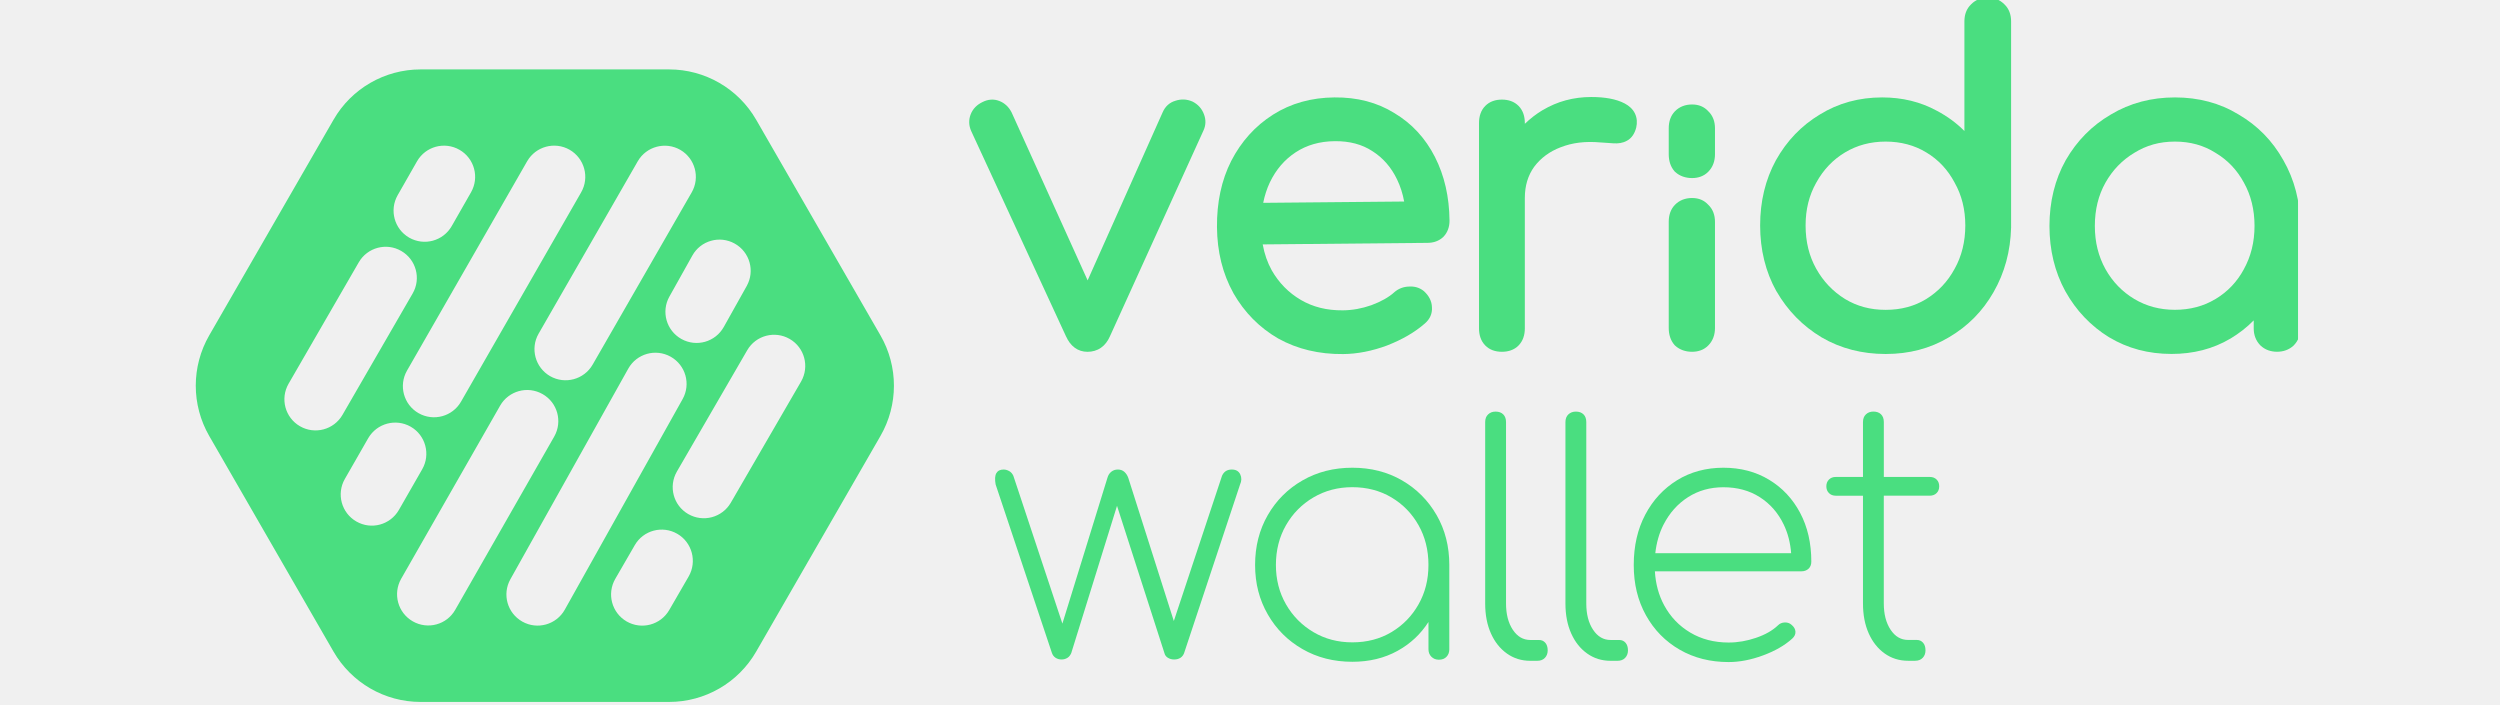
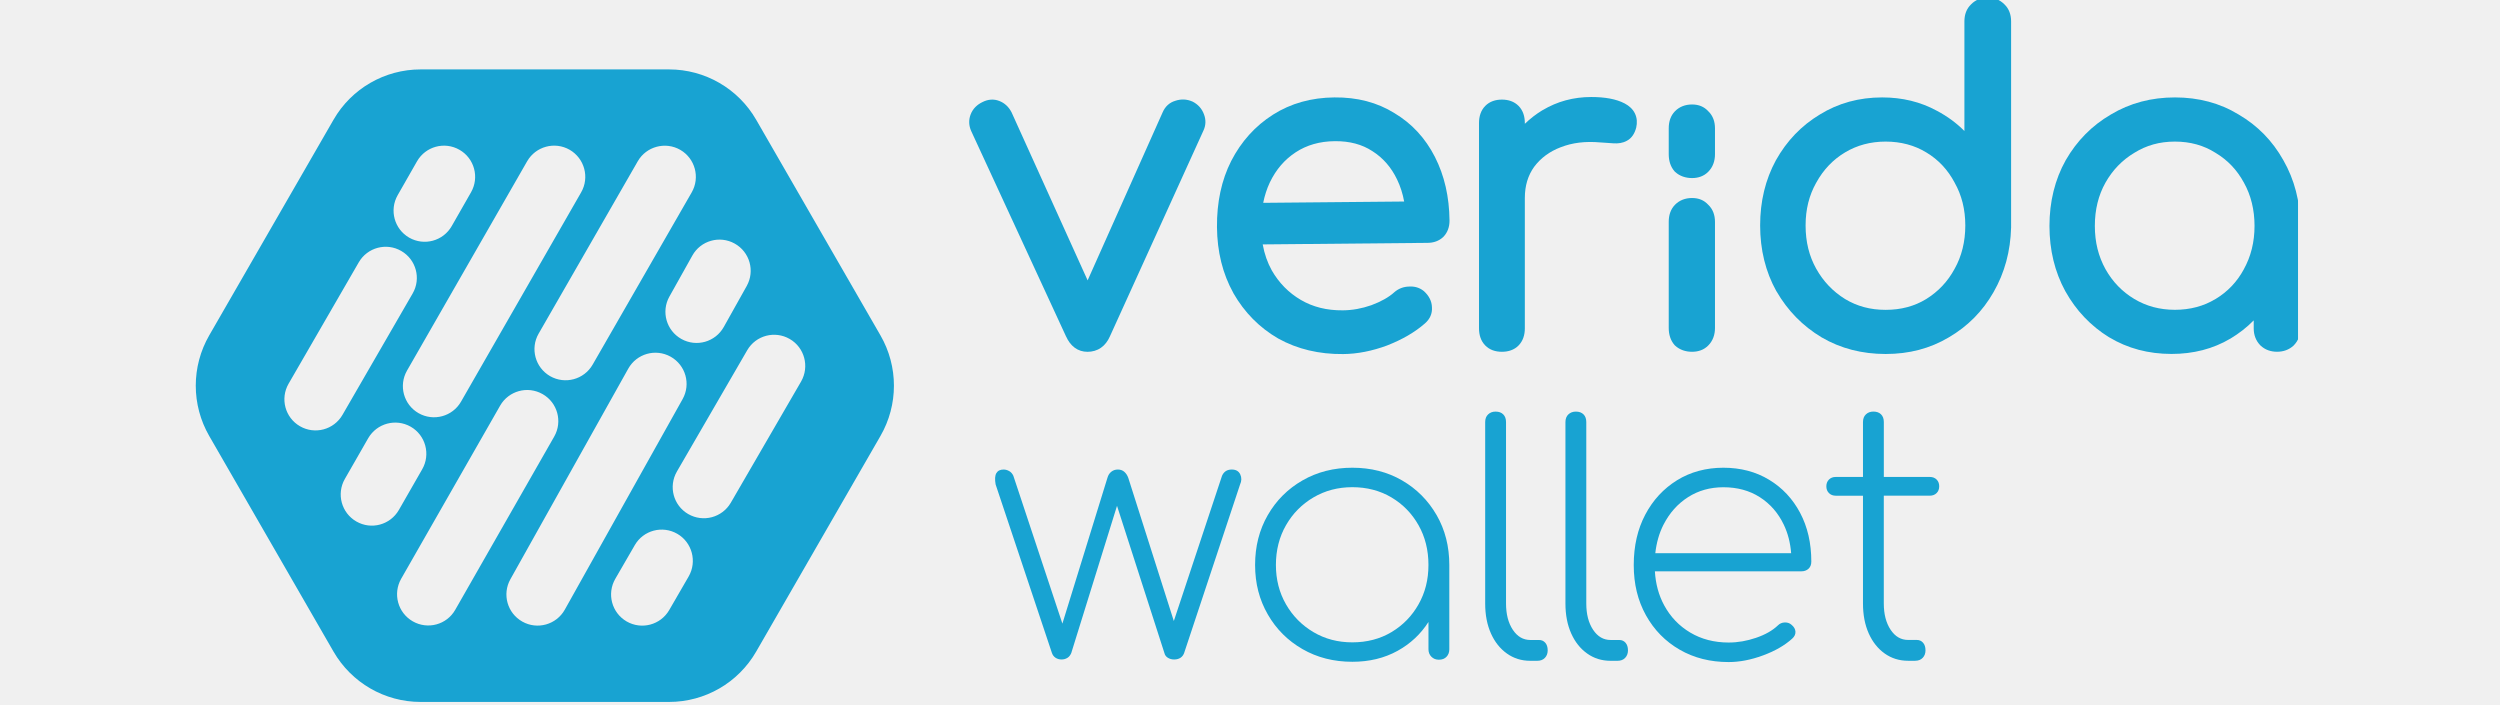
<svg xmlns="http://www.w3.org/2000/svg" width="181" height="51" viewBox="0 0 181 51" fill="none">
  <mask id="mask0_5601_15350" style="mask-type:luminance" maskUnits="userSpaceOnUse" x="14" y="0" width="153" height="51">
    <path d="M166.377 0H14V51H166.377V0Z" fill="white" />
  </mask>
  <g mask="url(#mask0_5601_15350)">
-     <path d="M104.011 37.294C103.398 36.231 102.565 35.393 101.509 34.781C100.452 34.169 99.253 33.863 97.912 33.863C96.57 33.863 95.367 34.169 94.302 34.781C93.237 35.393 92.398 36.231 91.787 37.294C91.174 38.359 90.869 39.561 90.869 40.901C90.869 42.242 91.175 43.419 91.787 44.483C92.398 45.547 93.237 46.385 94.302 46.996C95.367 47.609 96.57 47.913 97.912 47.913C99.136 47.913 100.226 47.649 101.182 47.122C102.117 46.605 102.861 45.907 103.421 45.03V47.009C103.421 47.227 103.492 47.408 103.635 47.549C103.777 47.693 103.957 47.763 104.176 47.763C104.41 47.763 104.595 47.693 104.729 47.549C104.864 47.408 104.93 47.227 104.93 47.009V40.901C104.93 39.561 104.624 38.359 104.012 37.294H104.011ZM100.741 45.766C99.911 46.26 98.967 46.506 97.912 46.506C96.856 46.506 95.933 46.26 95.094 45.766C94.256 45.271 93.594 44.601 93.107 43.755C92.619 42.908 92.376 41.958 92.376 40.901C92.376 39.845 92.619 38.87 93.107 38.024C93.592 37.177 94.254 36.507 95.094 36.013C95.933 35.519 96.871 35.272 97.912 35.272C98.953 35.272 99.911 35.519 100.741 36.013C101.571 36.507 102.225 37.177 102.702 38.024C103.181 38.87 103.42 39.83 103.42 40.901C103.42 41.973 103.181 42.908 102.702 43.755C102.224 44.601 101.571 45.271 100.741 45.766Z" fill="#4ade80" />
-     <path d="M117.69 46.535C117.572 46.401 117.421 46.335 117.237 46.335H116.608C116.088 46.335 115.666 46.087 115.338 45.593C115.011 45.099 114.847 44.467 114.847 43.695V30.554C114.847 30.32 114.781 30.135 114.647 30.001C114.512 29.866 114.327 29.8 114.093 29.8C113.875 29.8 113.694 29.866 113.552 30.001C113.409 30.135 113.338 30.32 113.338 30.554V43.695C113.338 44.517 113.477 45.237 113.753 45.856C114.029 46.476 114.415 46.963 114.91 47.314C115.404 47.667 115.969 47.842 116.607 47.842H117.11C117.344 47.842 117.529 47.771 117.663 47.628C117.798 47.486 117.865 47.305 117.865 47.087C117.865 46.853 117.805 46.668 117.688 46.534L117.69 46.535Z" fill="#4ade80" />
-     <path d="M111.878 46.535C111.761 46.401 111.609 46.335 111.426 46.335H110.797C110.276 46.335 109.854 46.087 109.526 45.593C109.199 45.099 109.036 44.467 109.036 43.695V30.554C109.036 30.32 108.969 30.135 108.835 30.001C108.701 29.866 108.516 29.8 108.281 29.8C108.063 29.8 107.882 29.866 107.741 30.001C107.598 30.135 107.527 30.32 107.527 30.554V43.695C107.527 44.517 107.666 45.237 107.942 45.856C108.218 46.476 108.604 46.963 109.098 47.314C109.593 47.667 110.158 47.842 110.795 47.842H111.298C111.532 47.842 111.718 47.771 111.852 47.628C111.987 47.486 112.053 47.305 112.053 47.087C112.053 46.853 111.994 46.668 111.877 46.534L111.878 46.535Z" fill="#4ade80" />
-     <path d="M140.213 34.72C140.087 34.594 139.923 34.531 139.723 34.531H136.389V30.552C136.389 30.318 136.323 30.134 136.188 29.999C136.053 29.865 135.869 29.798 135.634 29.798C135.416 29.798 135.235 29.865 135.094 29.999C134.951 30.134 134.88 30.318 134.88 30.552V34.531H132.906C132.706 34.531 132.542 34.594 132.417 34.72C132.29 34.846 132.227 35.009 132.227 35.21C132.227 35.411 132.29 35.574 132.417 35.7C132.542 35.825 132.706 35.889 132.906 35.889H134.88V43.694C134.88 44.516 135.019 45.236 135.294 45.855C135.571 46.475 135.957 46.962 136.451 47.313C136.946 47.665 137.511 47.84 138.148 47.84H138.651C138.885 47.84 139.071 47.769 139.205 47.626C139.339 47.485 139.406 47.304 139.406 47.086C139.406 46.852 139.347 46.667 139.23 46.533C139.112 46.398 138.961 46.332 138.777 46.332H138.148C137.628 46.332 137.206 46.085 136.878 45.591C136.551 45.097 136.387 44.464 136.387 43.692V35.887H139.721C139.922 35.887 140.085 35.824 140.211 35.698C140.337 35.572 140.399 35.409 140.399 35.208C140.399 35.008 140.337 34.844 140.211 34.719L140.213 34.72Z" fill="#4ade80" />
-     <path d="M76.862 47.747C76.695 47.747 76.548 47.705 76.422 47.622C76.296 47.538 76.208 47.421 76.157 47.269L72.084 35.076C72.018 34.707 72.034 34.434 72.135 34.258C72.236 34.082 72.411 33.994 72.662 33.994C72.797 33.994 72.93 34.031 73.064 34.106C73.198 34.181 73.298 34.296 73.366 34.446L77.086 45.658H76.76L80.178 34.596C80.229 34.413 80.32 34.265 80.454 34.157C80.589 34.048 80.748 33.994 80.933 33.994C81.117 33.994 81.272 34.048 81.398 34.157C81.524 34.267 81.62 34.413 81.687 34.596L85.206 45.658H84.754L88.475 34.446C88.609 34.144 88.843 33.994 89.178 33.994C89.48 33.994 89.685 34.111 89.794 34.346C89.902 34.582 89.898 34.824 89.781 35.076L85.734 47.269C85.683 47.419 85.595 47.538 85.469 47.622C85.344 47.705 85.189 47.747 85.004 47.747C84.837 47.747 84.685 47.705 84.552 47.622C84.418 47.538 84.334 47.421 84.3 47.269L80.706 36.106H81.032L77.563 47.269C77.497 47.437 77.4 47.558 77.274 47.633C77.149 47.708 77.01 47.746 76.86 47.746L76.862 47.747Z" fill="#4ade80" />
-     <path d="M130.331 37.134C129.792 36.115 129.043 35.315 128.082 34.734C127.123 34.154 126.019 33.863 124.774 33.863C123.528 33.863 122.39 34.167 121.415 34.772C120.438 35.379 119.671 36.208 119.117 37.26C118.561 38.312 118.283 39.529 118.283 40.91C118.283 42.29 118.578 43.486 119.167 44.547C119.757 45.609 120.57 46.437 121.605 47.035C122.64 47.634 123.823 47.933 125.154 47.933C125.945 47.933 126.774 47.773 127.642 47.452C128.509 47.133 129.212 46.728 129.752 46.24C129.92 46.089 130 45.921 129.991 45.735C129.982 45.55 129.885 45.38 129.701 45.23C129.566 45.112 129.402 45.057 129.209 45.066C129.016 45.075 128.85 45.145 128.717 45.281C128.329 45.651 127.804 45.95 127.137 46.178C126.472 46.406 125.812 46.519 125.154 46.519C124.11 46.519 123.184 46.279 122.376 45.799C121.567 45.318 120.936 44.658 120.481 43.816C120.091 43.093 119.868 42.276 119.814 41.365H130.408C130.627 41.365 130.803 41.302 130.938 41.176C131.073 41.05 131.139 40.878 131.139 40.658C131.139 39.329 130.87 38.154 130.331 37.135V37.134ZM120.442 37.98C120.872 37.138 121.461 36.478 122.21 35.997C122.959 35.517 123.814 35.277 124.774 35.277C125.784 35.277 126.664 35.517 127.413 35.997C128.162 36.478 128.74 37.138 129.143 37.98C129.441 38.601 129.62 39.292 129.679 40.052H119.844C119.928 39.289 120.126 38.599 120.44 37.98H120.442Z" fill="#4ade80" />
-     <path fill-rule="evenodd" clip-rule="evenodd" d="M92.54 24.507C91.178 23.718 90.098 22.62 89.299 21.227V21.221C88.518 19.82 88.124 18.222 88.109 16.442C88.094 14.663 88.432 13.046 89.141 11.651C89.868 10.24 90.876 9.122 92.161 8.304C93.455 7.481 94.944 7.068 96.61 7.053C98.253 7.037 99.707 7.41 100.957 8.19C102.218 8.943 103.197 10.004 103.889 11.362C104.58 12.719 104.928 14.258 104.945 15.967C104.949 16.416 104.812 16.823 104.506 17.142L104.496 17.152L104.487 17.161C104.178 17.45 103.789 17.58 103.363 17.583L91.42 17.695C91.543 18.382 91.762 19.008 92.076 19.576C92.601 20.487 93.299 21.196 94.177 21.712C95.048 22.223 96.056 22.48 97.22 22.468C97.907 22.463 98.595 22.339 99.287 22.096C100.008 21.829 100.554 21.514 100.944 21.162L100.953 21.152C101.258 20.892 101.617 20.755 102.012 20.747C102.402 20.719 102.769 20.82 103.077 21.067L103.104 21.09C103.443 21.402 103.663 21.791 103.673 22.252C103.705 22.716 103.515 23.111 103.171 23.41C102.444 24.05 101.531 24.579 100.443 25.005L100.436 25.009C99.344 25.414 98.281 25.625 97.249 25.634C95.507 25.652 93.936 25.281 92.548 24.511L92.54 24.507ZM99.354 10.938C98.616 10.456 97.719 10.211 96.64 10.221C95.545 10.23 94.607 10.504 93.81 11.025C93.008 11.55 92.382 12.274 91.933 13.214C91.72 13.668 91.561 14.159 91.456 14.685L101.661 14.59C101.556 14.018 101.387 13.488 101.149 12.995C100.725 12.109 100.128 11.428 99.358 10.941L99.352 10.938H99.354Z" fill="#4ade80" />
-     <path d="M111.678 7.978H111.682C112.748 7.34 113.925 7.024 115.205 7.024C116.188 7.024 117.009 7.165 117.626 7.49C117.945 7.659 118.213 7.893 118.367 8.212C118.525 8.537 118.542 8.89 118.461 9.242L118.457 9.253C118.354 9.647 118.148 10.002 117.782 10.194C117.49 10.355 117.156 10.401 116.81 10.376H116.806C116.542 10.355 116.236 10.334 115.886 10.313H115.872C114.777 10.213 113.823 10.334 112.997 10.661H112.992C112.185 10.969 111.552 11.44 111.075 12.075C110.628 12.696 110.398 13.441 110.398 14.336V23.776C110.398 24.249 110.265 24.682 109.947 25.009C109.628 25.336 109.202 25.469 108.738 25.469C108.274 25.469 107.85 25.336 107.531 25.009C107.211 24.682 107.08 24.249 107.08 23.776V8.904C107.08 8.43 107.211 7.997 107.531 7.67C107.85 7.344 108.276 7.211 108.738 7.211C109.2 7.211 109.626 7.344 109.947 7.67C110.267 7.997 110.398 8.43 110.398 8.904V8.964C110.786 8.588 111.214 8.258 111.678 7.976V7.978Z" fill="#4ade80" />
-     <path d="M121.265 25.011L121.249 24.994C120.945 24.654 120.816 24.221 120.816 23.746V16.062C120.816 15.589 120.947 15.155 121.266 14.829C121.598 14.49 122.027 14.336 122.505 14.336C122.982 14.336 123.372 14.49 123.681 14.829C124.018 15.15 124.165 15.583 124.165 16.062V23.746C124.165 24.234 124.014 24.671 123.681 25.009C123.368 25.331 122.955 25.469 122.505 25.469C122.054 25.469 121.616 25.334 121.282 25.025L121.265 25.009V25.011Z" fill="#4ade80" />
-     <path fill-rule="evenodd" clip-rule="evenodd" d="M152.704 24.424L152.698 24.42C151.369 23.597 150.309 22.484 149.53 21.085L149.526 21.079C148.76 19.673 148.381 18.094 148.381 16.356C148.381 14.617 148.771 13.004 149.56 11.596L149.564 11.59C150.369 10.192 151.458 9.088 152.831 8.288C154.21 7.461 155.759 7.053 157.467 7.053C159.174 7.053 160.714 7.461 162.072 8.288C163.445 9.088 164.525 10.192 165.31 11.592C166.118 12.998 166.529 14.589 166.55 16.348V23.774C166.55 24.249 166.394 24.674 166.067 25.007L166.06 25.015L166.052 25.022C165.723 25.326 165.312 25.467 164.86 25.467C164.407 25.467 163.996 25.328 163.669 25.022L163.662 25.015L163.652 25.007C163.325 24.674 163.169 24.249 163.169 23.774V23.196C162.673 23.7 162.11 24.139 161.484 24.515H161.481C160.226 25.26 158.8 25.625 157.217 25.625C155.55 25.625 154.042 25.226 152.704 24.42V24.424ZM160.402 21.649H160.406C161.279 21.123 161.96 20.409 162.454 19.497V19.493C162.969 18.562 163.228 17.52 163.228 16.356C163.228 15.191 162.968 14.131 162.458 13.222L162.454 13.215C161.96 12.303 161.279 11.588 160.406 11.066L160.395 11.06C159.551 10.524 158.579 10.251 157.463 10.251C156.347 10.251 155.398 10.524 154.529 11.062L154.523 11.066C153.649 11.59 152.955 12.307 152.437 13.222C151.928 14.129 151.667 15.168 151.667 16.356C151.667 17.543 151.926 18.56 152.439 19.491C152.955 20.407 153.649 21.121 154.523 21.646C155.392 22.166 156.368 22.43 157.463 22.43C158.558 22.43 159.556 22.166 160.401 21.648L160.402 21.649Z" fill="#4ade80" />
-     <path d="M77.187 24.363C77.335 24.694 77.537 24.973 77.805 25.172C78.08 25.376 78.396 25.471 78.738 25.471C79.081 25.471 79.421 25.38 79.708 25.18C79.992 24.983 80.203 24.699 80.353 24.363L87.124 9.466C87.306 9.088 87.32 8.685 87.173 8.292C87.025 7.874 86.74 7.558 86.348 7.359L86.335 7.353L86.322 7.348C85.922 7.173 85.504 7.159 85.091 7.298C84.663 7.425 84.352 7.72 84.173 8.138L78.744 20.299L73.23 8.117L73.222 8.104C73.026 7.733 72.734 7.46 72.351 7.31C71.943 7.15 71.524 7.19 71.133 7.389C70.735 7.579 70.429 7.876 70.273 8.288C70.121 8.691 70.14 9.101 70.317 9.493L77.185 24.365L77.187 24.363Z" fill="#4ade80" />
-     <path fill-rule="evenodd" clip-rule="evenodd" d="M128.618 21.091C129.424 22.49 130.514 23.603 131.883 24.424L131.889 24.428C133.267 25.232 134.815 25.629 136.52 25.629C138.226 25.629 139.734 25.232 141.092 24.426C142.464 23.626 143.545 22.533 144.332 21.152C145.138 19.75 145.56 18.182 145.604 16.464V1.549C145.604 1.066 145.456 0.631 145.113 0.308C144.788 -0.019 144.376 -0.177 143.913 -0.177C143.451 -0.177 143.039 -0.021 142.714 0.308C142.371 0.631 142.223 1.066 142.223 1.549V9.485C141.654 8.911 140.993 8.425 140.24 8.026C139.051 7.374 137.724 7.053 136.271 7.053C134.602 7.053 133.092 7.464 131.754 8.292C130.422 9.094 129.363 10.198 128.58 11.596L128.576 11.602C127.81 13.008 127.434 14.587 127.434 16.326C127.434 18.064 127.823 19.677 128.61 21.085L128.614 21.091H128.618ZM141.516 13.225C142.029 14.133 142.288 15.163 142.288 16.326C142.288 17.489 142.027 18.551 141.516 19.459L141.512 19.467C141.018 20.381 140.335 21.106 139.456 21.652C138.612 22.169 137.639 22.433 136.52 22.433C135.403 22.433 134.45 22.171 133.583 21.65C132.704 21.105 132.01 20.377 131.495 19.459C130.986 18.553 130.725 17.513 130.725 16.326C130.725 15.138 130.986 14.133 131.495 13.225L131.499 13.221C132.014 12.284 132.708 11.558 133.579 11.036C134.45 10.515 135.425 10.251 136.52 10.251C137.616 10.251 138.612 10.515 139.458 11.034H139.462C140.333 11.558 141.014 12.28 141.51 13.213L141.514 13.225H141.516Z" fill="#4ade80" />
-     <path d="M121.265 12.434L121.249 12.417C120.945 12.077 120.816 11.643 120.816 11.168V9.289C120.816 8.816 120.947 8.383 121.266 8.056C121.598 7.718 122.027 7.564 122.505 7.564C122.982 7.564 123.372 7.718 123.681 8.056C124.018 8.377 124.165 8.81 124.165 9.289V11.168C124.165 11.657 124.014 12.094 123.681 12.432C123.368 12.753 122.955 12.892 122.505 12.892C122.054 12.892 121.616 12.757 121.282 12.447L121.265 12.432V12.434Z" fill="#4ade80" />
-     <path fill-rule="evenodd" clip-rule="evenodd" d="M54.746 8.669L63.743 24.277C65.046 26.533 65.046 29.312 63.743 31.568L54.746 47.177C53.449 49.432 51.043 50.82 48.444 50.82H30.45C27.85 50.82 25.45 49.432 24.147 47.177L15.15 31.568C13.848 29.312 13.848 26.533 15.15 24.277L24.147 8.669C25.445 6.413 27.85 5.026 30.45 5.026H48.444C51.043 5.026 53.444 6.413 54.746 8.669ZM33.379 29.078C32.76 30.161 31.378 30.53 30.3 29.911C29.222 29.293 28.848 27.915 29.467 26.832L38.164 11.678C38.788 10.595 40.165 10.226 41.243 10.844C42.321 11.468 42.695 12.845 42.077 13.923L33.379 29.078ZM30.569 33.973L28.878 36.922C28.254 38.005 26.877 38.379 25.799 37.755C24.721 37.137 24.347 35.755 24.966 34.677L26.657 31.728C27.281 30.65 28.653 30.276 29.736 30.894C30.814 31.513 31.188 32.895 30.569 33.973ZM48.553 25.824C47.466 25.216 46.093 25.605 45.485 26.693L36.952 41.937C36.343 43.025 36.732 44.397 37.82 45.006C38.908 45.615 40.28 45.226 40.889 44.143L49.422 28.893C50.031 27.805 49.641 26.433 48.553 25.824ZM48.464 21.473L50.125 18.504C50.729 17.416 52.106 17.027 53.194 17.636C54.282 18.244 54.671 19.617 54.063 20.705L52.401 23.674C51.792 24.762 50.42 25.151 49.332 24.542C48.244 23.933 47.855 22.561 48.464 21.473ZM29.876 21.248C30.5 20.171 30.13 18.793 29.052 18.17C27.975 17.546 26.597 17.915 25.974 18.993L20.894 27.78C20.27 28.858 20.639 30.236 21.717 30.859C22.795 31.483 24.172 31.114 24.796 30.036L29.876 21.248ZM32.705 16.368C32.086 17.451 30.709 17.825 29.626 17.207C28.548 16.588 28.174 15.211 28.793 14.128L30.19 11.683C30.809 10.6 32.181 10.226 33.264 10.844C34.347 11.463 34.721 12.84 34.102 13.923L32.705 16.368ZM49.038 38.649C47.96 38.025 46.582 38.389 45.959 39.467L44.547 41.907C43.923 42.985 44.287 44.362 45.365 44.991C46.443 45.615 47.82 45.251 48.449 44.173L49.861 41.733C50.48 40.655 50.111 39.272 49.038 38.649ZM54.097 25.36C54.721 24.282 56.098 23.918 57.176 24.542C58.254 25.166 58.618 26.543 58 27.621L52.91 36.398C52.281 37.476 50.904 37.84 49.826 37.217C48.748 36.593 48.384 35.216 49.008 34.138L54.097 25.36ZM39.826 27.232C40.904 27.85 42.281 27.481 42.905 26.403L50.08 13.928C50.699 12.85 50.33 11.473 49.252 10.849C48.174 10.23 46.792 10.6 46.173 11.678L38.998 24.153C38.374 25.231 38.748 26.608 39.826 27.232ZM32.96 44.148C32.346 45.231 30.969 45.605 29.886 44.986C28.803 44.367 28.429 42.99 29.042 41.907L36.208 29.372C36.827 28.29 38.204 27.915 39.287 28.534C40.365 29.148 40.744 30.525 40.125 31.608L32.96 44.148Z" fill="#4ade80" />
+     <path d="M104.011 37.294C103.398 36.231 102.565 35.393 101.509 34.781C100.452 34.169 99.253 33.863 97.912 33.863C96.57 33.863 95.367 34.169 94.302 34.781C93.237 35.393 92.398 36.231 91.787 37.294C91.174 38.359 90.869 39.561 90.869 40.901C90.869 42.242 91.175 43.419 91.787 44.483C92.398 45.547 93.237 46.385 94.302 46.996C95.367 47.609 96.57 47.913 97.912 47.913C99.136 47.913 100.226 47.649 101.182 47.122C102.117 46.605 102.861 45.907 103.421 45.03V47.009C103.421 47.227 103.492 47.408 103.635 47.549C103.777 47.693 103.957 47.763 104.176 47.763C104.41 47.763 104.595 47.693 104.729 47.549C104.864 47.408 104.93 47.227 104.93 47.009V40.901C104.93 39.561 104.624 38.359 104.012 37.294H104.011ZM100.741 45.766C99.911 46.26 98.967 46.506 97.912 46.506C96.856 46.506 95.933 46.26 95.094 45.766C94.256 45.271 93.594 44.601 93.107 43.755C92.619 42.908 92.376 41.958 92.376 40.901C92.376 39.845 92.619 38.87 93.107 38.024C93.592 37.177 94.254 36.507 95.094 36.013C95.933 35.519 96.871 35.272 97.912 35.272C98.953 35.272 99.911 35.519 100.741 36.013C101.571 36.507 102.225 37.177 102.702 38.024C103.181 38.87 103.42 39.83 103.42 40.901C103.42 41.973 103.181 42.908 102.702 43.755C102.224 44.601 101.571 45.271 100.741 45.766Z" fill="#18a3d2" />
+     <path d="M117.69 46.535C117.572 46.401 117.421 46.335 117.237 46.335H116.608C116.088 46.335 115.666 46.087 115.338 45.593C115.011 45.099 114.847 44.467 114.847 43.695V30.554C114.847 30.32 114.781 30.135 114.647 30.001C114.512 29.866 114.327 29.8 114.093 29.8C113.875 29.8 113.694 29.866 113.552 30.001C113.409 30.135 113.338 30.32 113.338 30.554V43.695C113.338 44.517 113.477 45.237 113.753 45.856C114.029 46.476 114.415 46.963 114.91 47.314C115.404 47.667 115.969 47.842 116.607 47.842H117.11C117.344 47.842 117.529 47.771 117.663 47.628C117.798 47.486 117.865 47.305 117.865 47.087C117.865 46.853 117.805 46.668 117.688 46.534L117.69 46.535Z" fill="#18a3d2" />
+     <path d="M111.878 46.535C111.761 46.401 111.609 46.335 111.426 46.335H110.797C110.276 46.335 109.854 46.087 109.526 45.593C109.199 45.099 109.036 44.467 109.036 43.695V30.554C109.036 30.32 108.969 30.135 108.835 30.001C108.701 29.866 108.516 29.8 108.281 29.8C108.063 29.8 107.882 29.866 107.741 30.001C107.598 30.135 107.527 30.32 107.527 30.554V43.695C107.527 44.517 107.666 45.237 107.942 45.856C108.218 46.476 108.604 46.963 109.098 47.314C109.593 47.667 110.158 47.842 110.795 47.842H111.298C111.532 47.842 111.718 47.771 111.852 47.628C111.987 47.486 112.053 47.305 112.053 47.087C112.053 46.853 111.994 46.668 111.877 46.534L111.878 46.535Z" fill="#18a3d2" />
+     <path d="M140.213 34.72C140.087 34.594 139.923 34.531 139.723 34.531H136.389V30.552C136.389 30.318 136.323 30.134 136.188 29.999C136.053 29.865 135.869 29.798 135.634 29.798C135.416 29.798 135.235 29.865 135.094 29.999C134.951 30.134 134.88 30.318 134.88 30.552V34.531H132.906C132.706 34.531 132.542 34.594 132.417 34.72C132.29 34.846 132.227 35.009 132.227 35.21C132.227 35.411 132.29 35.574 132.417 35.7C132.542 35.825 132.706 35.889 132.906 35.889H134.88V43.694C134.88 44.516 135.019 45.236 135.294 45.855C135.571 46.475 135.957 46.962 136.451 47.313C136.946 47.665 137.511 47.84 138.148 47.84H138.651C138.885 47.84 139.071 47.769 139.205 47.626C139.339 47.485 139.406 47.304 139.406 47.086C139.406 46.852 139.347 46.667 139.23 46.533C139.112 46.398 138.961 46.332 138.777 46.332H138.148C137.628 46.332 137.206 46.085 136.878 45.591C136.551 45.097 136.387 44.464 136.387 43.692V35.887H139.721C139.922 35.887 140.085 35.824 140.211 35.698C140.337 35.572 140.399 35.409 140.399 35.208C140.399 35.008 140.337 34.844 140.211 34.719L140.213 34.72Z" fill="#18a3d2" />
+     <path d="M76.862 47.747C76.695 47.747 76.548 47.705 76.422 47.622C76.296 47.538 76.208 47.421 76.157 47.269L72.084 35.076C72.018 34.707 72.034 34.434 72.135 34.258C72.236 34.082 72.411 33.994 72.662 33.994C72.797 33.994 72.93 34.031 73.064 34.106C73.198 34.181 73.298 34.296 73.366 34.446L77.086 45.658H76.76L80.178 34.596C80.229 34.413 80.32 34.265 80.454 34.157C80.589 34.048 80.748 33.994 80.933 33.994C81.117 33.994 81.272 34.048 81.398 34.157C81.524 34.267 81.62 34.413 81.687 34.596L85.206 45.658H84.754L88.475 34.446C88.609 34.144 88.843 33.994 89.178 33.994C89.48 33.994 89.685 34.111 89.794 34.346C89.902 34.582 89.898 34.824 89.781 35.076L85.734 47.269C85.683 47.419 85.595 47.538 85.469 47.622C85.344 47.705 85.189 47.747 85.004 47.747C84.837 47.747 84.685 47.705 84.552 47.622C84.418 47.538 84.334 47.421 84.3 47.269L80.706 36.106H81.032L77.563 47.269C77.497 47.437 77.4 47.558 77.274 47.633C77.149 47.708 77.01 47.746 76.86 47.746L76.862 47.747Z" fill="#18a3d2" />
+     <path d="M130.331 37.134C129.792 36.115 129.043 35.315 128.082 34.734C127.123 34.154 126.019 33.863 124.774 33.863C123.528 33.863 122.39 34.167 121.415 34.772C120.438 35.379 119.671 36.208 119.117 37.26C118.561 38.312 118.283 39.529 118.283 40.91C118.283 42.29 118.578 43.486 119.167 44.547C119.757 45.609 120.57 46.437 121.605 47.035C122.64 47.634 123.823 47.933 125.154 47.933C125.945 47.933 126.774 47.773 127.642 47.452C128.509 47.133 129.212 46.728 129.752 46.24C129.92 46.089 130 45.921 129.991 45.735C129.982 45.55 129.885 45.38 129.701 45.23C129.566 45.112 129.402 45.057 129.209 45.066C129.016 45.075 128.85 45.145 128.717 45.281C128.329 45.651 127.804 45.95 127.137 46.178C126.472 46.406 125.812 46.519 125.154 46.519C124.11 46.519 123.184 46.279 122.376 45.799C121.567 45.318 120.936 44.658 120.481 43.816C120.091 43.093 119.868 42.276 119.814 41.365H130.408C130.627 41.365 130.803 41.302 130.938 41.176C131.073 41.05 131.139 40.878 131.139 40.658C131.139 39.329 130.87 38.154 130.331 37.135V37.134ZM120.442 37.98C120.872 37.138 121.461 36.478 122.21 35.997C122.959 35.517 123.814 35.277 124.774 35.277C125.784 35.277 126.664 35.517 127.413 35.997C128.162 36.478 128.74 37.138 129.143 37.98C129.441 38.601 129.62 39.292 129.679 40.052H119.844C119.928 39.289 120.126 38.599 120.44 37.98H120.442Z" fill="#18a3d2" />
+     <path fill-rule="evenodd" clip-rule="evenodd" d="M92.54 24.507C91.178 23.718 90.098 22.62 89.299 21.227V21.221C88.518 19.82 88.124 18.222 88.109 16.442C88.094 14.663 88.432 13.046 89.141 11.651C89.868 10.24 90.876 9.122 92.161 8.304C93.455 7.481 94.944 7.068 96.61 7.053C98.253 7.037 99.707 7.41 100.957 8.19C102.218 8.943 103.197 10.004 103.889 11.362C104.58 12.719 104.928 14.258 104.945 15.967C104.949 16.416 104.812 16.823 104.506 17.142L104.496 17.152L104.487 17.161C104.178 17.45 103.789 17.58 103.363 17.583L91.42 17.695C91.543 18.382 91.762 19.008 92.076 19.576C92.601 20.487 93.299 21.196 94.177 21.712C95.048 22.223 96.056 22.48 97.22 22.468C97.907 22.463 98.595 22.339 99.287 22.096C100.008 21.829 100.554 21.514 100.944 21.162L100.953 21.152C101.258 20.892 101.617 20.755 102.012 20.747C102.402 20.719 102.769 20.82 103.077 21.067L103.104 21.09C103.443 21.402 103.663 21.791 103.673 22.252C103.705 22.716 103.515 23.111 103.171 23.41C102.444 24.05 101.531 24.579 100.443 25.005L100.436 25.009C99.344 25.414 98.281 25.625 97.249 25.634C95.507 25.652 93.936 25.281 92.548 24.511L92.54 24.507ZM99.354 10.938C98.616 10.456 97.719 10.211 96.64 10.221C95.545 10.23 94.607 10.504 93.81 11.025C93.008 11.55 92.382 12.274 91.933 13.214C91.72 13.668 91.561 14.159 91.456 14.685L101.661 14.59C101.556 14.018 101.387 13.488 101.149 12.995C100.725 12.109 100.128 11.428 99.358 10.941L99.352 10.938H99.354Z" fill="#18a3d2" />
+     <path d="M111.678 7.978H111.682C112.748 7.34 113.925 7.024 115.205 7.024C116.188 7.024 117.009 7.165 117.626 7.49C117.945 7.659 118.213 7.893 118.367 8.212C118.525 8.537 118.542 8.89 118.461 9.242L118.457 9.253C118.354 9.647 118.148 10.002 117.782 10.194C117.49 10.355 117.156 10.401 116.81 10.376H116.806C116.542 10.355 116.236 10.334 115.886 10.313H115.872C114.777 10.213 113.823 10.334 112.997 10.661H112.992C112.185 10.969 111.552 11.44 111.075 12.075C110.628 12.696 110.398 13.441 110.398 14.336V23.776C110.398 24.249 110.265 24.682 109.947 25.009C109.628 25.336 109.202 25.469 108.738 25.469C108.274 25.469 107.85 25.336 107.531 25.009C107.211 24.682 107.08 24.249 107.08 23.776V8.904C107.08 8.43 107.211 7.997 107.531 7.67C107.85 7.344 108.276 7.211 108.738 7.211C109.2 7.211 109.626 7.344 109.947 7.67C110.267 7.997 110.398 8.43 110.398 8.904V8.964C110.786 8.588 111.214 8.258 111.678 7.976V7.978Z" fill="#18a3d2" />
+     <path d="M121.265 25.011L121.249 24.994C120.945 24.654 120.816 24.221 120.816 23.746V16.062C120.816 15.589 120.947 15.155 121.266 14.829C121.598 14.49 122.027 14.336 122.505 14.336C122.982 14.336 123.372 14.49 123.681 14.829C124.018 15.15 124.165 15.583 124.165 16.062V23.746C124.165 24.234 124.014 24.671 123.681 25.009C123.368 25.331 122.955 25.469 122.505 25.469C122.054 25.469 121.616 25.334 121.282 25.025L121.265 25.009V25.011Z" fill="#18a3d2" />
+     <path fill-rule="evenodd" clip-rule="evenodd" d="M152.704 24.424L152.698 24.42C151.369 23.597 150.309 22.484 149.53 21.085L149.526 21.079C148.76 19.673 148.381 18.094 148.381 16.356C148.381 14.617 148.771 13.004 149.56 11.596L149.564 11.59C150.369 10.192 151.458 9.088 152.831 8.288C154.21 7.461 155.759 7.053 157.467 7.053C159.174 7.053 160.714 7.461 162.072 8.288C163.445 9.088 164.525 10.192 165.31 11.592C166.118 12.998 166.529 14.589 166.55 16.348V23.774C166.55 24.249 166.394 24.674 166.067 25.007L166.06 25.015L166.052 25.022C165.723 25.326 165.312 25.467 164.86 25.467C164.407 25.467 163.996 25.328 163.669 25.022L163.662 25.015L163.652 25.007C163.325 24.674 163.169 24.249 163.169 23.774V23.196C162.673 23.7 162.11 24.139 161.484 24.515H161.481C160.226 25.26 158.8 25.625 157.217 25.625C155.55 25.625 154.042 25.226 152.704 24.42V24.424ZM160.402 21.649H160.406C161.279 21.123 161.96 20.409 162.454 19.497V19.493C162.969 18.562 163.228 17.52 163.228 16.356C163.228 15.191 162.968 14.131 162.458 13.222L162.454 13.215C161.96 12.303 161.279 11.588 160.406 11.066L160.395 11.06C159.551 10.524 158.579 10.251 157.463 10.251C156.347 10.251 155.398 10.524 154.529 11.062L154.523 11.066C153.649 11.59 152.955 12.307 152.437 13.222C151.928 14.129 151.667 15.168 151.667 16.356C151.667 17.543 151.926 18.56 152.439 19.491C152.955 20.407 153.649 21.121 154.523 21.646C155.392 22.166 156.368 22.43 157.463 22.43C158.558 22.43 159.556 22.166 160.401 21.648L160.402 21.649Z" fill="#18a3d2" />
+     <path d="M77.187 24.363C77.335 24.694 77.537 24.973 77.805 25.172C78.08 25.376 78.396 25.471 78.738 25.471C79.081 25.471 79.421 25.38 79.708 25.18C79.992 24.983 80.203 24.699 80.353 24.363L87.124 9.466C87.306 9.088 87.32 8.685 87.173 8.292C87.025 7.874 86.74 7.558 86.348 7.359L86.335 7.353L86.322 7.348C85.922 7.173 85.504 7.159 85.091 7.298C84.663 7.425 84.352 7.72 84.173 8.138L78.744 20.299L73.23 8.117L73.222 8.104C73.026 7.733 72.734 7.46 72.351 7.31C71.943 7.15 71.524 7.19 71.133 7.389C70.735 7.579 70.429 7.876 70.273 8.288C70.121 8.691 70.14 9.101 70.317 9.493L77.185 24.365L77.187 24.363Z" fill="#18a3d2" />
+     <path fill-rule="evenodd" clip-rule="evenodd" d="M128.618 21.091C129.424 22.49 130.514 23.603 131.883 24.424L131.889 24.428C133.267 25.232 134.815 25.629 136.52 25.629C138.226 25.629 139.734 25.232 141.092 24.426C142.464 23.626 143.545 22.533 144.332 21.152C145.138 19.75 145.56 18.182 145.604 16.464V1.549C145.604 1.066 145.456 0.631 145.113 0.308C144.788 -0.019 144.376 -0.177 143.913 -0.177C143.451 -0.177 143.039 -0.021 142.714 0.308C142.371 0.631 142.223 1.066 142.223 1.549V9.485C141.654 8.911 140.993 8.425 140.24 8.026C139.051 7.374 137.724 7.053 136.271 7.053C134.602 7.053 133.092 7.464 131.754 8.292C130.422 9.094 129.363 10.198 128.58 11.596L128.576 11.602C127.81 13.008 127.434 14.587 127.434 16.326C127.434 18.064 127.823 19.677 128.61 21.085L128.614 21.091H128.618ZM141.516 13.225C142.029 14.133 142.288 15.163 142.288 16.326C142.288 17.489 142.027 18.551 141.516 19.459L141.512 19.467C141.018 20.381 140.335 21.106 139.456 21.652C138.612 22.169 137.639 22.433 136.52 22.433C135.403 22.433 134.45 22.171 133.583 21.65C132.704 21.105 132.01 20.377 131.495 19.459C130.986 18.553 130.725 17.513 130.725 16.326C130.725 15.138 130.986 14.133 131.495 13.225L131.499 13.221C132.014 12.284 132.708 11.558 133.579 11.036C134.45 10.515 135.425 10.251 136.52 10.251C137.616 10.251 138.612 10.515 139.458 11.034H139.462C140.333 11.558 141.014 12.28 141.51 13.213L141.514 13.225H141.516Z" fill="#18a3d2" />
+     <path d="M121.265 12.434L121.249 12.417C120.945 12.077 120.816 11.643 120.816 11.168V9.289C120.816 8.816 120.947 8.383 121.266 8.056C121.598 7.718 122.027 7.564 122.505 7.564C122.982 7.564 123.372 7.718 123.681 8.056C124.018 8.377 124.165 8.81 124.165 9.289V11.168C124.165 11.657 124.014 12.094 123.681 12.432C123.368 12.753 122.955 12.892 122.505 12.892C122.054 12.892 121.616 12.757 121.282 12.447L121.265 12.432V12.434Z" fill="#18a3d2" />
+     <path fill-rule="evenodd" clip-rule="evenodd" d="M54.746 8.669L63.743 24.277C65.046 26.533 65.046 29.312 63.743 31.568L54.746 47.177C53.449 49.432 51.043 50.82 48.444 50.82H30.45C27.85 50.82 25.45 49.432 24.147 47.177L15.15 31.568C13.848 29.312 13.848 26.533 15.15 24.277L24.147 8.669C25.445 6.413 27.85 5.026 30.45 5.026H48.444C51.043 5.026 53.444 6.413 54.746 8.669ZM33.379 29.078C32.76 30.161 31.378 30.53 30.3 29.911C29.222 29.293 28.848 27.915 29.467 26.832L38.164 11.678C38.788 10.595 40.165 10.226 41.243 10.844C42.321 11.468 42.695 12.845 42.077 13.923L33.379 29.078ZM30.569 33.973L28.878 36.922C28.254 38.005 26.877 38.379 25.799 37.755C24.721 37.137 24.347 35.755 24.966 34.677L26.657 31.728C27.281 30.65 28.653 30.276 29.736 30.894C30.814 31.513 31.188 32.895 30.569 33.973ZM48.553 25.824C47.466 25.216 46.093 25.605 45.485 26.693L36.952 41.937C36.343 43.025 36.732 44.397 37.82 45.006C38.908 45.615 40.28 45.226 40.889 44.143L49.422 28.893C50.031 27.805 49.641 26.433 48.553 25.824ZM48.464 21.473L50.125 18.504C50.729 17.416 52.106 17.027 53.194 17.636C54.282 18.244 54.671 19.617 54.063 20.705L52.401 23.674C51.792 24.762 50.42 25.151 49.332 24.542C48.244 23.933 47.855 22.561 48.464 21.473ZM29.876 21.248C30.5 20.171 30.13 18.793 29.052 18.17C27.975 17.546 26.597 17.915 25.974 18.993L20.894 27.78C20.27 28.858 20.639 30.236 21.717 30.859C22.795 31.483 24.172 31.114 24.796 30.036L29.876 21.248ZM32.705 16.368C32.086 17.451 30.709 17.825 29.626 17.207C28.548 16.588 28.174 15.211 28.793 14.128L30.19 11.683C30.809 10.6 32.181 10.226 33.264 10.844C34.347 11.463 34.721 12.84 34.102 13.923L32.705 16.368ZM49.038 38.649C47.96 38.025 46.582 38.389 45.959 39.467L44.547 41.907C43.923 42.985 44.287 44.362 45.365 44.991C46.443 45.615 47.82 45.251 48.449 44.173L49.861 41.733C50.48 40.655 50.111 39.272 49.038 38.649ZM54.097 25.36C54.721 24.282 56.098 23.918 57.176 24.542C58.254 25.166 58.618 26.543 58 27.621L52.91 36.398C52.281 37.476 50.904 37.84 49.826 37.217C48.748 36.593 48.384 35.216 49.008 34.138L54.097 25.36ZM39.826 27.232C40.904 27.85 42.281 27.481 42.905 26.403L50.08 13.928C50.699 12.85 50.33 11.473 49.252 10.849C48.174 10.23 46.792 10.6 46.173 11.678L38.998 24.153C38.374 25.231 38.748 26.608 39.826 27.232ZM32.96 44.148C32.346 45.231 30.969 45.605 29.886 44.986C28.803 44.367 28.429 42.99 29.042 41.907L36.208 29.372C36.827 28.29 38.204 27.915 39.287 28.534C40.365 29.148 40.744 30.525 40.125 31.608L32.96 44.148Z" fill="#18a3d2" />
  </g>
</svg>
